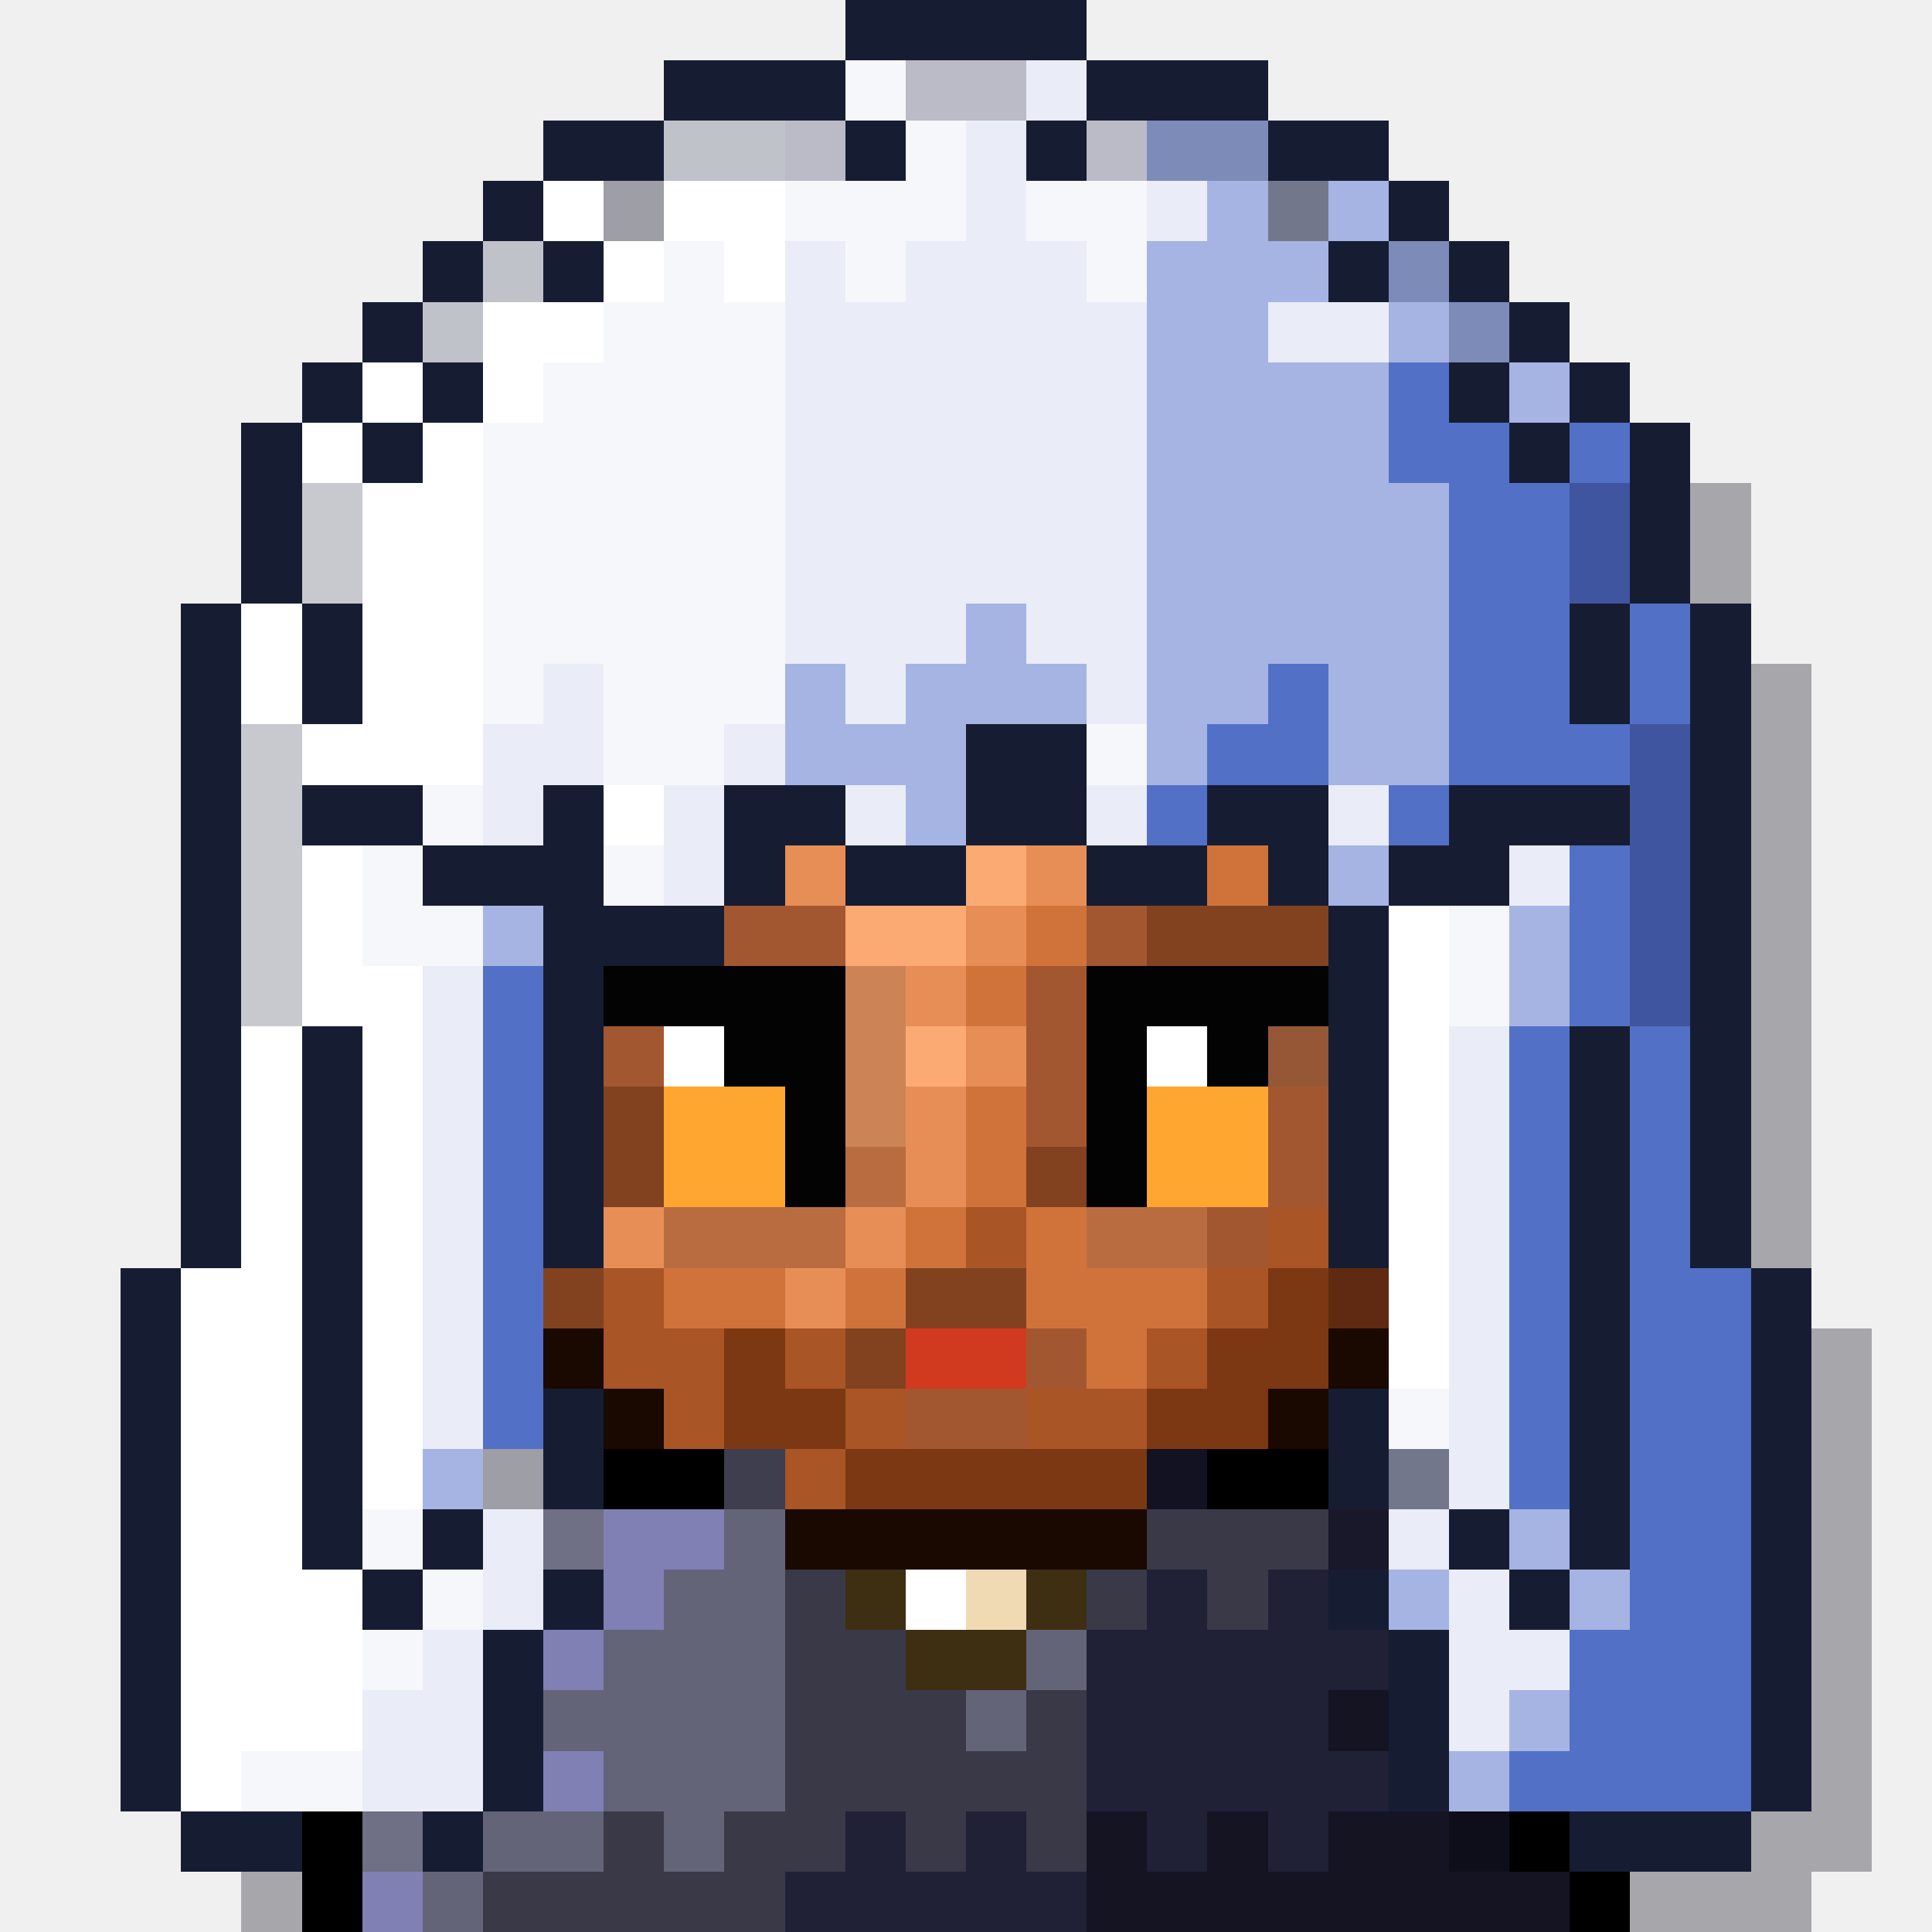
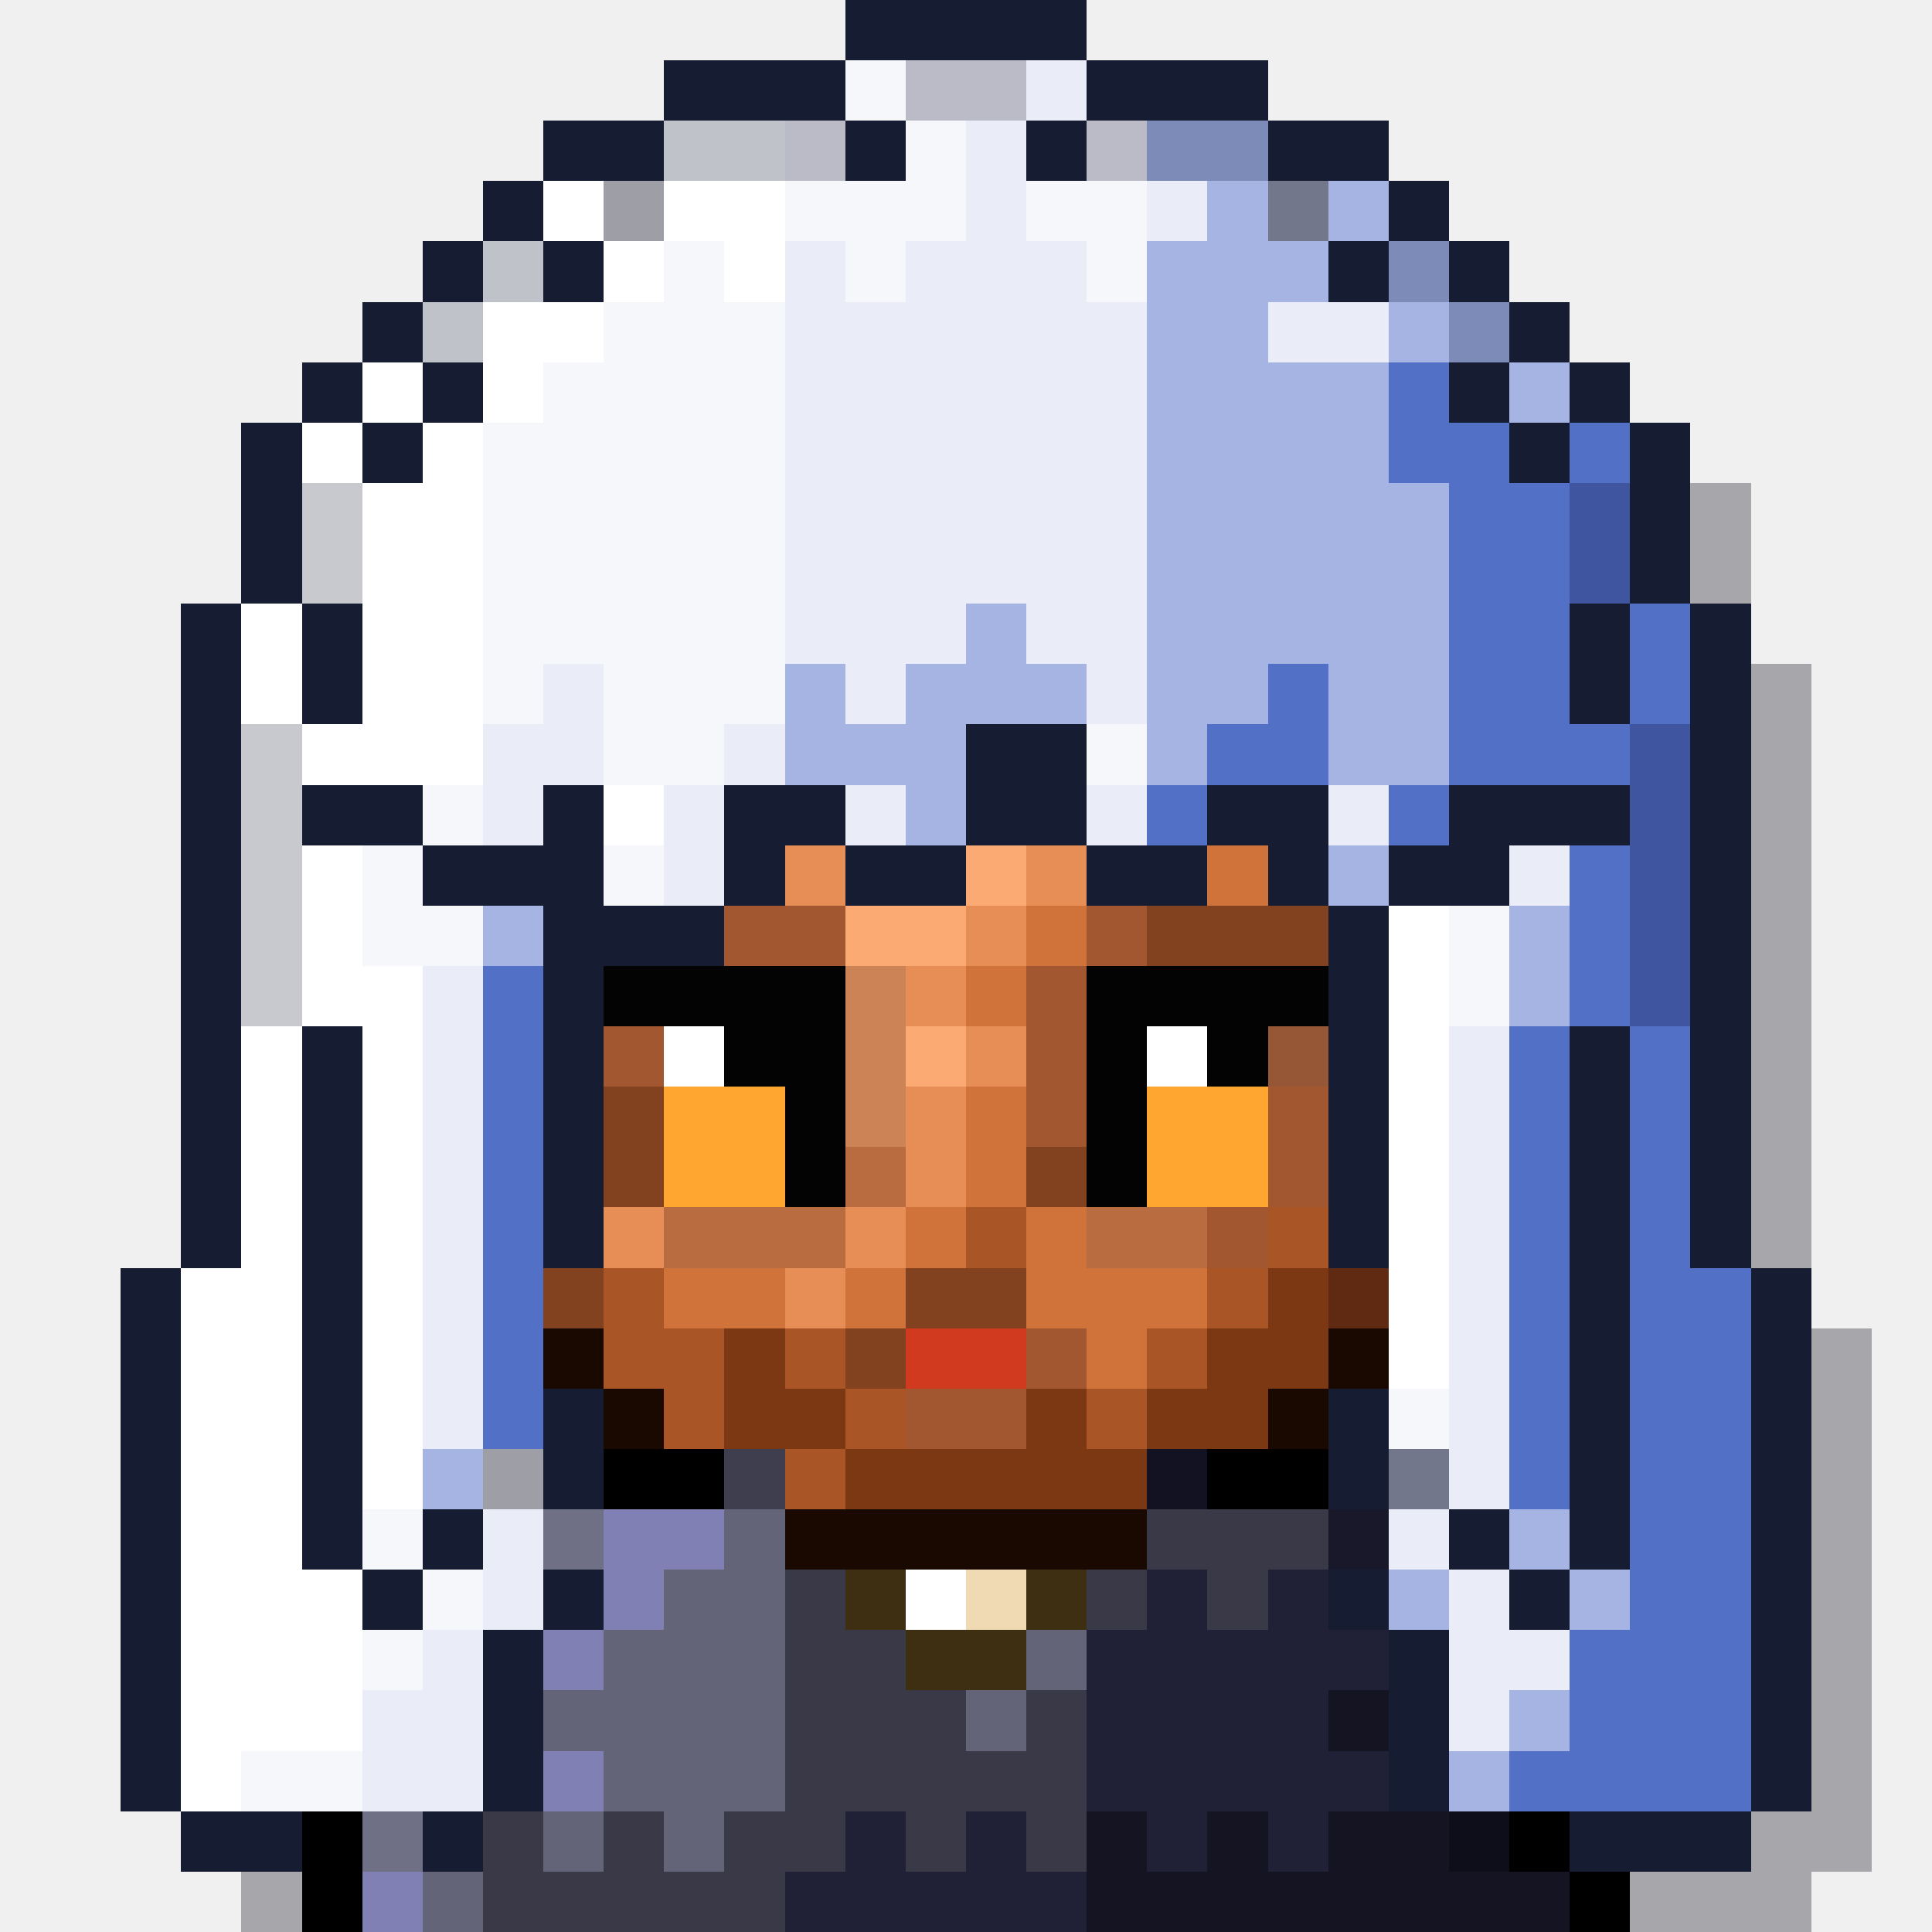
<svg xmlns="http://www.w3.org/2000/svg" viewBox="0 0 32 32" shape-rendering="crispEdges">
  <path fill="#0b0816" fill-opacity=".32" d="M28 8h1v1h-1zM28 9h1v1h-1zM29 11h1v1h-1zM29 12h1v1h-1zM29 13h1v1h-1zM29 14h1v1h-1zM29 15h1v1h-1zM29 16h1v1h-1zM29 17h1v1h-1zM29 18h1v1h-1zM29 19h1v1h-1zM29 20h1v1h-1zM30 22h1v1h-1zM30 23h1v1h-1zM30 24h1v1h-1zM30 25h1v1h-1zM30 26h1v1h-1zM30 27h1v1h-1zM30 28h1v1h-1zM30 29h1v1h-1zM29 30h2v1h-2zM4 31h1v1h-1zM27 31h3v1h-3z" />
  <path fill="#161d33" d="M14 0h4v1h-4zM11 1h3v1h-3zM18 1h3v1h-3zM9 2h2v1h-2zM14 2h1v1h-1zM17 2h1v1h-1zM21 2h2v1h-2zM8 3h1v1h-1zM23 3h1v1h-1zM7 4h1v1h-1zM9 4h1v1h-1zM22 4h1v1h-1zM24 4h1v1h-1zM6 5h1v1h-1zM25 5h1v1h-1zM5 6h1v1h-1zM7 6h1v1h-1zM24 6h1v1h-1zM26 6h1v1h-1zM4 7h1v1h-1zM6 7h1v1h-1zM25 7h1v1h-1zM27 7h1v1h-1zM4 8h1v1h-1zM27 8h1v1h-1zM4 9h1v1h-1zM27 9h1v1h-1zM3 10h1v1h-1zM5 10h1v1h-1zM26 10h1v1h-1zM28 10h1v1h-1zM3 11h1v1h-1zM5 11h1v1h-1zM26 11h1v1h-1zM28 11h1v1h-1zM3 12h1v1h-1zM16 12h2v1h-2zM28 12h1v1h-1zM3 13h1v1h-1zM5 13h2v1h-2zM9 13h1v1h-1zM12 13h2v1h-2zM16 13h2v1h-2zM20 13h2v1h-2zM24 13h3v1h-3zM28 13h1v1h-1zM3 14h1v1h-1zM7 14h3v1h-3zM12 14h1v1h-1zM14 14h2v1h-2zM18 14h2v1h-2zM21 14h1v1h-1zM23 14h2v1h-2zM28 14h1v1h-1zM3 15h1v1h-1zM9 15h3v1h-3zM22 15h1v1h-1zM28 15h1v1h-1zM3 16h1v1h-1zM9 16h1v1h-1zM22 16h1v1h-1zM28 16h1v1h-1zM3 17h1v1h-1zM5 17h1v1h-1zM9 17h1v1h-1zM22 17h1v1h-1zM26 17h1v1h-1zM28 17h1v1h-1zM3 18h1v1h-1zM5 18h1v1h-1zM9 18h1v1h-1zM22 18h1v1h-1zM26 18h1v1h-1zM28 18h1v1h-1zM3 19h1v1h-1zM5 19h1v1h-1zM9 19h1v1h-1zM22 19h1v1h-1zM26 19h1v1h-1zM28 19h1v1h-1zM3 20h1v1h-1zM5 20h1v1h-1zM9 20h1v1h-1zM22 20h1v1h-1zM26 20h1v1h-1zM28 20h1v1h-1zM2 21h1v1h-1zM5 21h1v1h-1zM26 21h1v1h-1zM29 21h1v1h-1zM2 22h1v1h-1zM5 22h1v1h-1zM26 22h1v1h-1zM29 22h1v1h-1zM2 23h1v1h-1zM5 23h1v1h-1zM9 23h1v1h-1zM22 23h1v1h-1zM26 23h1v1h-1zM29 23h1v1h-1zM2 24h1v1h-1zM5 24h1v1h-1zM9 24h1v1h-1zM22 24h1v1h-1zM26 24h1v1h-1zM29 24h1v1h-1zM2 25h1v1h-1zM5 25h1v1h-1zM7 25h1v1h-1zM24 25h1v1h-1zM26 25h1v1h-1zM29 25h1v1h-1zM2 26h1v1h-1zM6 26h1v1h-1zM9 26h1v1h-1zM22 26h1v1h-1zM25 26h1v1h-1zM29 26h1v1h-1zM2 27h1v1h-1zM8 27h1v1h-1zM23 27h1v1h-1zM29 27h1v1h-1zM2 28h1v1h-1zM8 28h1v1h-1zM23 28h1v1h-1zM29 28h1v1h-1zM2 29h1v1h-1zM8 29h1v1h-1zM23 29h1v1h-1zM29 29h1v1h-1zM3 30h2v1h-2zM7 30h1v1h-1zM26 30h3v1h-3z" />
  <path fill="#f5f7fb" d="M14 1h1v1h-1zM15 2h1v1h-1zM13 3h3v1h-3zM17 3h2v1h-2zM11 4h1v1h-1zM14 4h1v1h-1zM18 4h1v1h-1zM10 5h3v1h-3zM9 6h4v1h-4zM8 7h5v1h-5zM8 8h5v1h-5zM8 9h5v1h-5zM8 10h5v1h-5zM8 11h1v1h-1zM10 11h3v1h-3zM10 12h2v1h-2zM18 12h1v1h-1zM7 13h1v1h-1zM6 14h1v1h-1zM10 14h1v1h-1zM6 15h2v1h-2zM24 15h1v1h-1zM24 16h1v1h-1zM23 23h1v1h-1zM6 25h1v1h-1zM7 26h1v1h-1zM6 27h1v1h-1zM4 29h2v1h-2z" />
  <path fill="#babbc6" d="M15 1h2v1h-2zM13 2h1v1h-1zM18 2h1v1h-1z" />
  <path fill="#eaedf8" d="M17 1h1v1h-1zM16 2h1v1h-1zM16 3h1v1h-1zM19 3h1v1h-1zM13 4h1v1h-1zM15 4h3v1h-3zM13 5h6v1h-6zM21 5h2v1h-2zM13 6h6v1h-6zM13 7h6v1h-6zM13 8h6v1h-6zM13 9h6v1h-6zM13 10h3v1h-3zM17 10h2v1h-2zM9 11h1v1h-1zM14 11h1v1h-1zM18 11h1v1h-1zM8 12h2v1h-2zM12 12h1v1h-1zM8 13h1v1h-1zM11 13h1v1h-1zM14 13h1v1h-1zM18 13h1v1h-1zM22 13h1v1h-1zM11 14h1v1h-1zM25 14h1v1h-1zM7 16h1v1h-1zM7 17h1v1h-1zM24 17h1v1h-1zM7 18h1v1h-1zM24 18h1v1h-1zM7 19h1v1h-1zM24 19h1v1h-1zM7 20h1v1h-1zM24 20h1v1h-1zM7 21h1v1h-1zM24 21h1v1h-1zM7 22h1v1h-1zM24 22h1v1h-1zM7 23h1v1h-1zM24 23h1v1h-1zM24 24h1v1h-1zM8 25h1v1h-1zM23 25h1v1h-1zM8 26h1v1h-1zM24 26h1v1h-1zM7 27h1v1h-1zM24 27h2v1h-2zM6 28h2v1h-2zM24 28h1v1h-1zM6 29h2v1h-2z" />
  <path fill="#c0c2ca" d="M11 2h2v1h-2zM8 4h1v1h-1zM7 5h1v1h-1z" />
  <path fill="#7d8bb9" d="M19 2h2v1h-2zM23 4h1v1h-1zM24 5h1v1h-1z" />
  <path fill="#ffffff" d="M9 3h1v1h-1zM11 3h2v1h-2zM10 4h1v1h-1zM12 4h1v1h-1zM8 5h2v1h-2zM6 6h1v1h-1zM8 6h1v1h-1zM5 7h1v1h-1zM7 7h1v1h-1zM6 8h2v1h-2zM6 9h2v1h-2zM4 10h1v1h-1zM6 10h2v1h-2zM4 11h1v1h-1zM6 11h2v1h-2zM5 12h3v1h-3zM10 13h1v1h-1zM5 14h1v1h-1zM5 15h1v1h-1zM23 15h1v1h-1zM5 16h2v1h-2zM23 16h1v1h-1zM4 17h1v1h-1zM6 17h1v1h-1zM11 17h1v1h-1zM19 17h1v1h-1zM23 17h1v1h-1zM4 18h1v1h-1zM6 18h1v1h-1zM23 18h1v1h-1zM4 19h1v1h-1zM6 19h1v1h-1zM23 19h1v1h-1zM4 20h1v1h-1zM6 20h1v1h-1zM23 20h1v1h-1zM3 21h2v1h-2zM6 21h1v1h-1zM23 21h1v1h-1zM3 22h2v1h-2zM6 22h1v1h-1zM23 22h1v1h-1zM3 23h2v1h-2zM6 23h1v1h-1zM3 24h2v1h-2zM6 24h1v1h-1zM3 25h2v1h-2zM3 26h3v1h-3zM15 26h1v1h-1zM3 27h3v1h-3zM3 28h3v1h-3zM3 29h1v1h-1z" />
  <path fill="#9d9ea6" d="M10 3h1v1h-1zM8 24h1v1h-1z" />
  <path fill="#a5b4e2" d="M20 3h1v1h-1zM22 3h1v1h-1zM19 4h3v1h-3zM19 5h2v1h-2zM23 5h1v1h-1zM19 6h4v1h-4zM25 6h1v1h-1zM19 7h4v1h-4zM19 8h5v1h-5zM19 9h5v1h-5zM16 10h1v1h-1zM19 10h5v1h-5zM13 11h1v1h-1zM15 11h3v1h-3zM19 11h2v1h-2zM22 11h2v1h-2zM13 12h3v1h-3zM19 12h1v1h-1zM22 12h2v1h-2zM15 13h1v1h-1zM22 14h1v1h-1zM8 15h1v1h-1zM25 15h1v1h-1zM25 16h1v1h-1zM7 24h1v1h-1zM25 25h1v1h-1zM23 26h1v1h-1zM26 26h1v1h-1zM25 28h1v1h-1zM24 29h1v1h-1z" />
  <path fill="#72778c" d="M21 3h1v1h-1zM23 24h1v1h-1z" />
  <path fill="#5370c7" d="M23 6h1v1h-1zM23 7h2v1h-2zM26 7h1v1h-1zM24 8h2v1h-2zM24 9h2v1h-2zM24 10h2v1h-2zM27 10h1v1h-1zM21 11h1v1h-1zM24 11h2v1h-2zM27 11h1v1h-1zM20 12h2v1h-2zM24 12h3v1h-3zM19 13h1v1h-1zM23 13h1v1h-1zM26 14h1v1h-1zM26 15h1v1h-1zM8 16h1v1h-1zM26 16h1v1h-1zM8 17h1v1h-1zM25 17h1v1h-1zM27 17h1v1h-1zM8 18h1v1h-1zM25 18h1v1h-1zM27 18h1v1h-1zM8 19h1v1h-1zM25 19h1v1h-1zM27 19h1v1h-1zM8 20h1v1h-1zM25 20h1v1h-1zM27 20h1v1h-1zM8 21h1v1h-1zM25 21h1v1h-1zM27 21h2v1h-2zM8 22h1v1h-1zM25 22h1v1h-1zM27 22h2v1h-2zM8 23h1v1h-1zM25 23h1v1h-1zM27 23h2v1h-2zM25 24h1v1h-1zM27 24h2v1h-2zM27 25h2v1h-2zM27 26h2v1h-2zM26 27h3v1h-3zM26 28h3v1h-3zM25 29h4v1h-4z" />
  <path fill="#c8c9cf" d="M5 8h1v1h-1zM5 9h1v1h-1zM4 12h1v1h-1zM4 13h1v1h-1zM4 14h1v1h-1zM4 15h1v1h-1zM4 16h1v1h-1z" />
  <path fill="#40559f" d="M26 8h1v1h-1zM26 9h1v1h-1zM27 12h1v1h-1zM27 13h1v1h-1zM27 14h1v1h-1zM27 15h1v1h-1zM27 16h1v1h-1z" />
  <path fill="#e78e57" d="M13 14h1v1h-1zM17 14h1v1h-1zM16 15h1v1h-1zM15 16h1v1h-1zM16 17h1v1h-1zM15 18h1v1h-1zM15 19h1v1h-1zM10 20h1v1h-1zM14 20h1v1h-1zM13 21h1v1h-1z" />
  <path fill="#fcaa74" d="M16 14h1v1h-1zM14 15h2v1h-2zM15 17h1v1h-1z" />
  <path fill="#d0733b" d="M20 14h1v1h-1zM17 15h1v1h-1zM16 16h1v1h-1zM16 18h1v1h-1zM16 19h1v1h-1zM15 20h1v1h-1zM17 20h1v1h-1zM11 21h2v1h-2zM14 21h1v1h-1zM17 21h3v1h-3zM18 22h1v1h-1z" />
  <path fill="#a35731" d="M12 15h2v1h-2zM18 15h1v1h-1zM17 16h1v1h-1zM10 17h1v1h-1zM17 17h1v1h-1zM17 18h1v1h-1zM21 18h1v1h-1zM21 19h1v1h-1zM20 20h1v1h-1zM17 22h1v1h-1zM15 23h2v1h-2z" />
  <path fill="#824220" d="M19 15h3v1h-3zM10 18h1v1h-1zM10 19h1v1h-1zM17 19h1v1h-1zM9 21h1v1h-1zM15 21h2v1h-2zM14 22h1v1h-1z" />
  <path fill="#030303" d="M10 16h4v1h-4zM18 16h4v1h-4zM12 17h2v1h-2zM18 17h1v1h-1zM20 17h1v1h-1zM13 18h1v1h-1zM18 18h1v1h-1zM13 19h1v1h-1zM18 19h1v1h-1z" />
  <path fill="#cc8457" d="M14 16h1v1h-1zM14 17h1v1h-1zM14 18h1v1h-1z" />
  <path fill="#965737" d="M21 17h1v1h-1z" />
  <path fill="#ffa630" d="M11 18h2v1h-2zM19 18h2v1h-2zM11 19h2v1h-2zM19 19h2v1h-2z" />
  <path fill="#ba6c41" d="M14 19h1v1h-1zM11 20h3v1h-3zM18 20h2v1h-2z" />
-   <path fill="#a95525" d="M16 20h1v1h-1zM21 20h1v1h-1zM10 21h1v1h-1zM20 21h1v1h-1zM10 22h2v1h-2zM13 22h1v1h-1zM19 22h1v1h-1zM11 23h1v1h-1zM14 23h1v1h-1zM17 23h2v1h-2zM13 24h1v1h-1z" />
-   <path fill="#7c3812" d="M21 21h1v1h-1zM12 22h1v1h-1zM20 22h2v1h-2zM12 23h2v1h-2zM19 23h2v1h-2zM14 24h5v1h-5z" />
+   <path fill="#a95525" d="M16 20h1v1h-1zM21 20h1v1h-1zM10 21h1v1h-1zM20 21h1v1h-1zM10 22h2v1h-2zM13 22h1v1h-1zM19 22h1v1h-1zM11 23h1v1h-1zM14 23h1v1h-1zM18 23h1v1h-1zM13 24h1v1h-1z" />
+   <path fill="#7c3812" d="M21 21h1v1h-1zM12 22h1v1h-1zM20 22h2v1h-2zM12 23h2v1h-2zM17 23h1v1h-1zM19 23h2v1h-2zM14 24h5v1h-5z" />
  <path fill="#5f2a11" d="M22 21h1v1h-1z" />
  <path fill="#1a0900" d="M9 22h1v1h-1zM22 22h1v1h-1zM10 23h1v1h-1zM21 23h1v1h-1zM13 25h6v1h-6z" />
  <path fill="#d13a1f" d="M15 22h2v1h-2z" />
  <path fill="#000000" d="M10 24h2v1h-2zM20 24h2v1h-2zM5 30h1v1h-1zM25 30h1v1h-1zM5 31h1v1h-1zM26 31h1v1h-1z" />
  <path fill="#3f3e4e" d="M12 24h1v1h-1z" />
  <path fill="#131222" d="M19 24h1v1h-1z" />
  <path fill="#6f6f85" d="M9 25h1v1h-1zM6 30h1v1h-1z" />
  <path fill="#8080b5" d="M10 25h2v1h-2zM10 26h1v1h-1zM9 27h1v1h-1zM9 29h1v1h-1zM6 31h1v1h-1z" />
-   <path fill="#646478" d="M12 25h1v1h-1zM11 26h2v1h-2zM10 27h3v1h-3zM17 27h1v1h-1zM9 28h4v1h-4zM16 28h1v1h-1zM10 29h3v1h-3zM8 30h2v1h-2zM11 30h1v1h-1zM7 31h1v1h-1z" />
-   <path fill="#393948" d="M19 25h3v1h-3zM13 26h1v1h-1zM18 26h1v1h-1zM20 26h1v1h-1zM13 27h2v1h-2zM13 28h3v1h-3zM17 28h1v1h-1zM13 29h5v1h-5zM10 30h1v1h-1zM12 30h2v1h-2zM15 30h1v1h-1zM17 30h1v1h-1zM8 31h5v1h-5z" />
+   <path fill="#646478" d="M12 25h1v1h-1zM11 26h2v1h-2zM10 27h3v1h-3zM17 27h1v1h-1zM9 28h4v1h-4zM16 28h1v1h-1zM10 29h3v1h-3zM9 30h1v1h-1zM11 30h1v1h-1zM7 31h1v1h-1z" />
+   <path fill="#393948" d="M19 25h3v1h-3zM13 26h1v1h-1zM18 26h1v1h-1zM20 26h1v1h-1zM13 27h2v1h-2zM13 28h3v1h-3zM17 28h1v1h-1zM13 29h5v1h-5zM8 30h1v1h-1zM10 30h1v1h-1zM12 30h2v1h-2zM15 30h1v1h-1zM17 30h1v1h-1zM8 31h5v1h-5z" />
  <path fill="#18182a" d="M22 25h1v1h-1z" />
  <path fill="#3e2f13" d="M14 26h1v1h-1zM17 26h1v1h-1zM15 27h2v1h-2z" />
  <path fill="#f0dab3" d="M16 26h1v1h-1z" />
  <path fill="#202037" d="M19 26h1v1h-1zM21 26h1v1h-1zM18 27h5v1h-5zM18 28h4v1h-4zM18 29h5v1h-5zM14 30h1v1h-1zM16 30h1v1h-1zM19 30h1v1h-1zM21 30h1v1h-1zM13 31h5v1h-5z" />
  <path fill="#141422" d="M22 28h1v1h-1zM18 30h1v1h-1zM20 30h1v1h-1zM22 30h2v1h-2zM18 31h8v1h-8z" />
  <path fill="#0e0e1a" d="M24 30h1v1h-1z" />
</svg>
